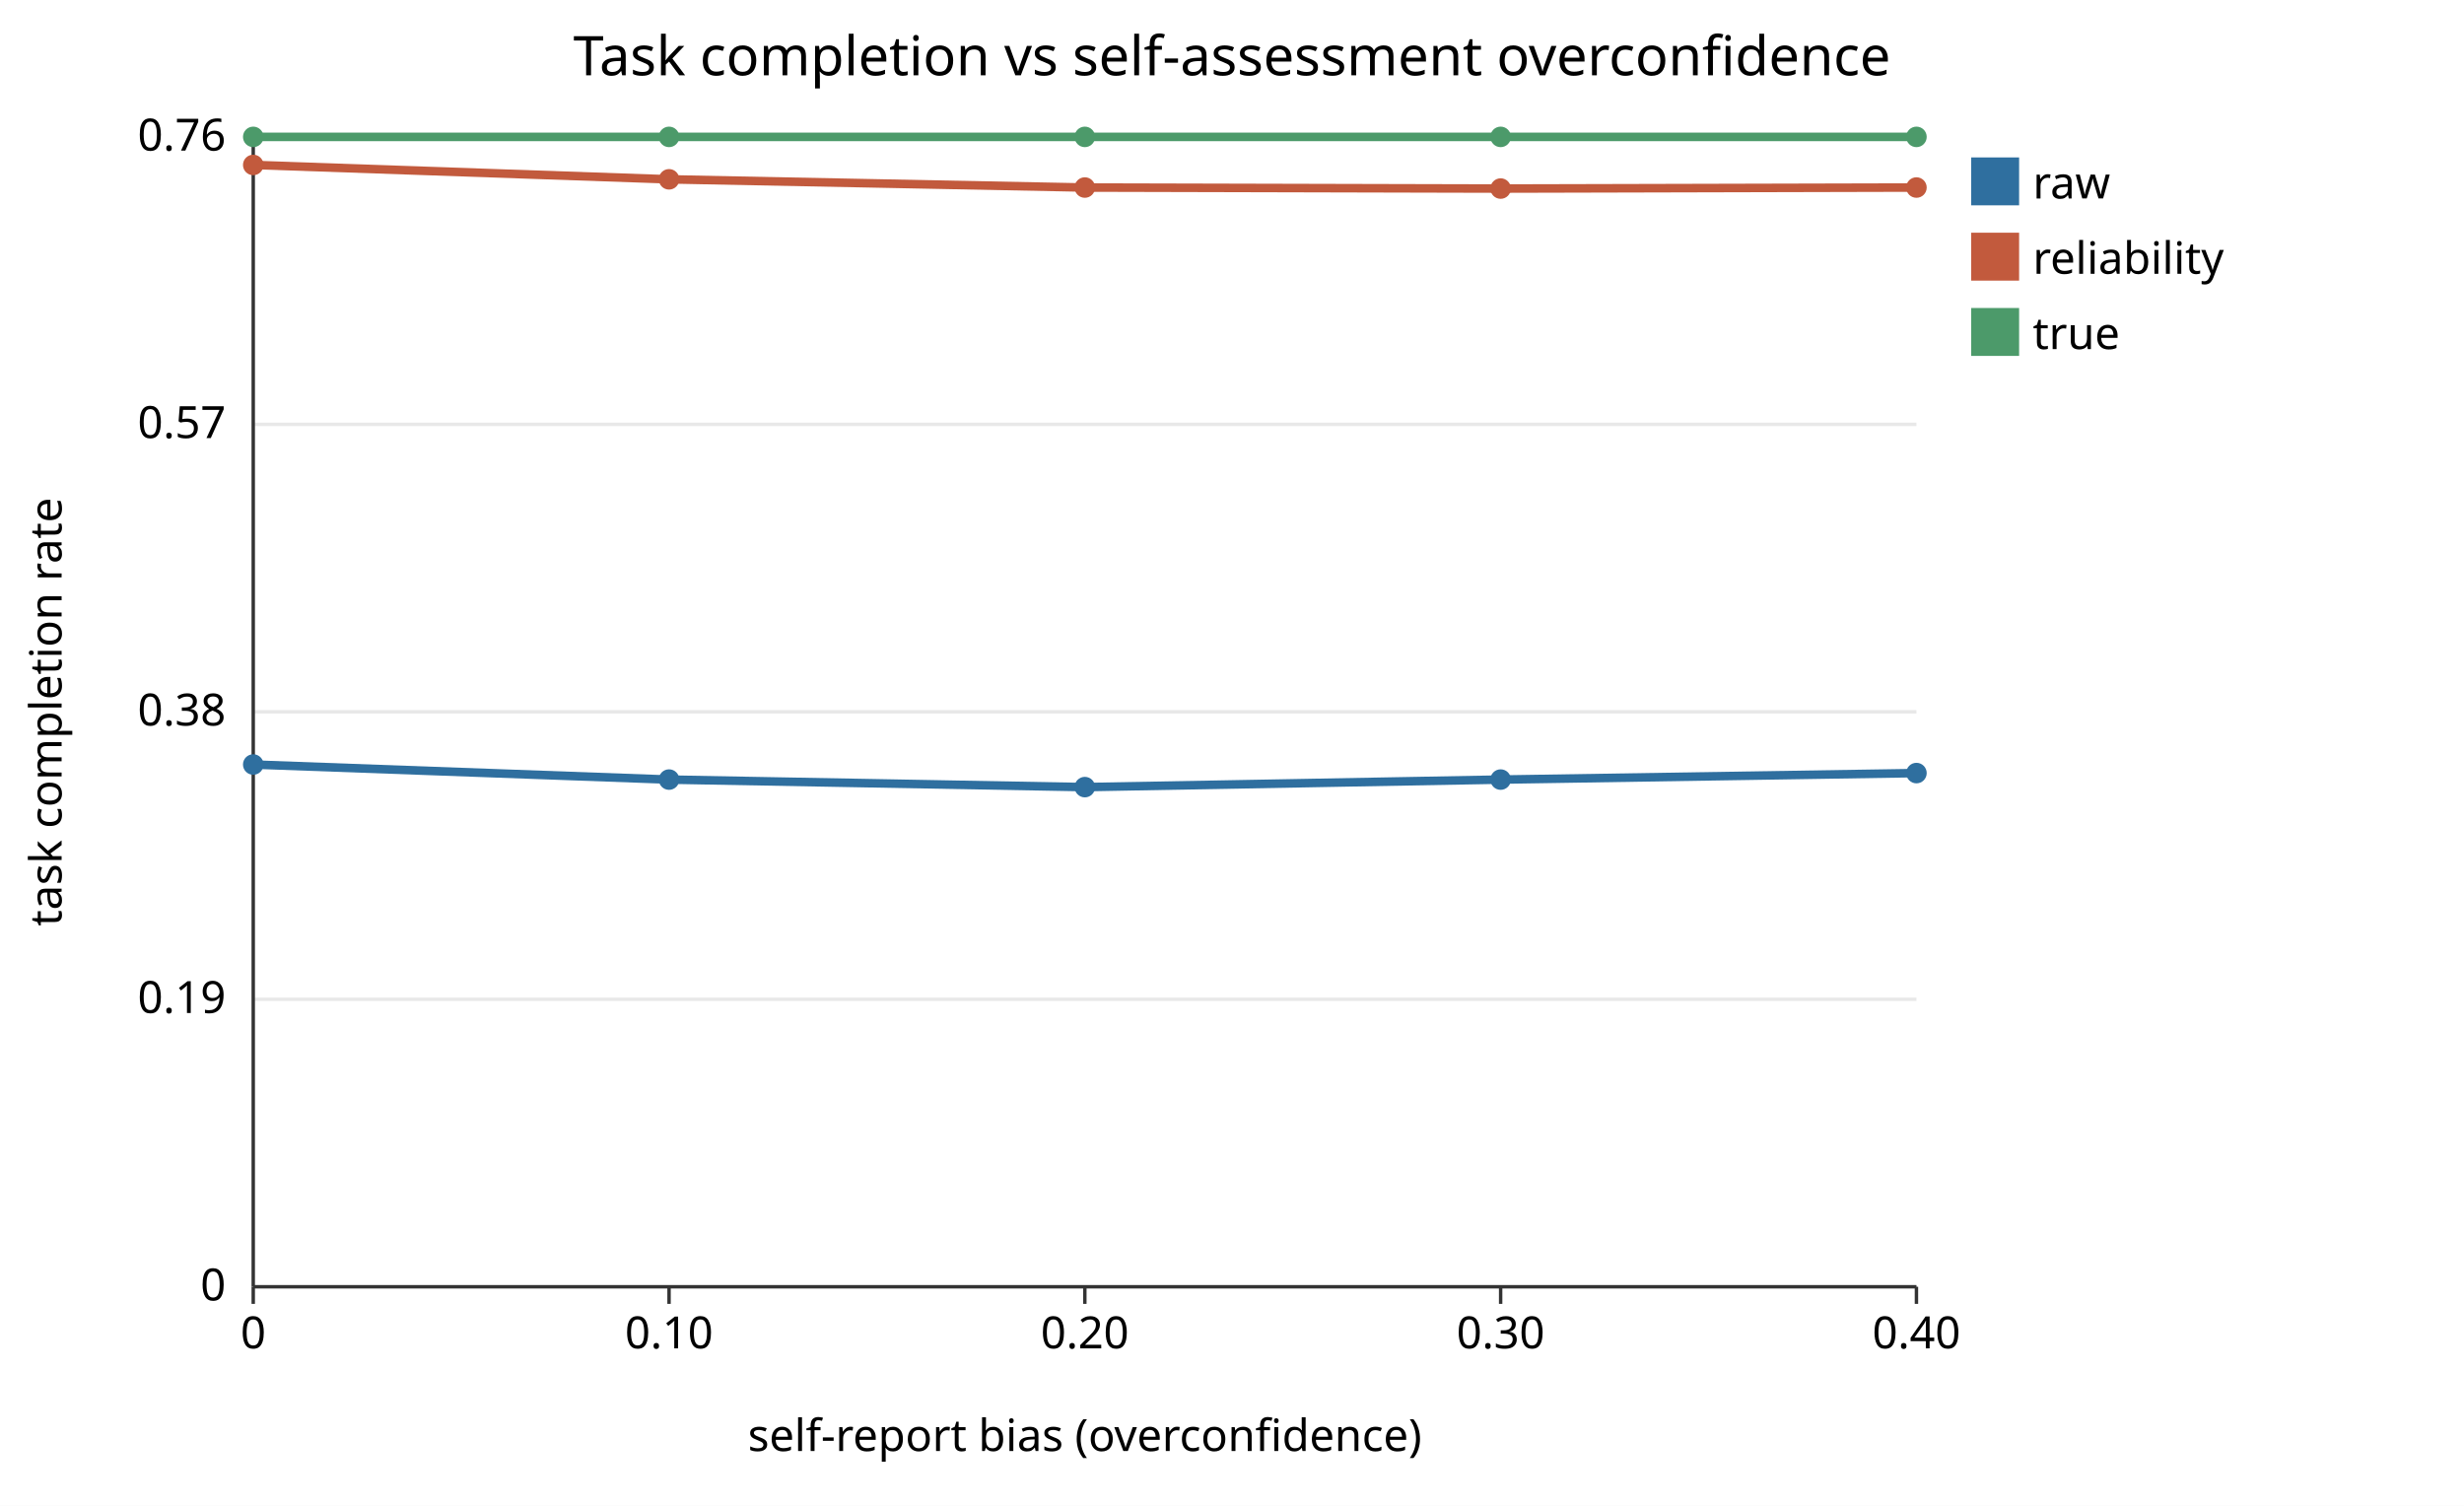
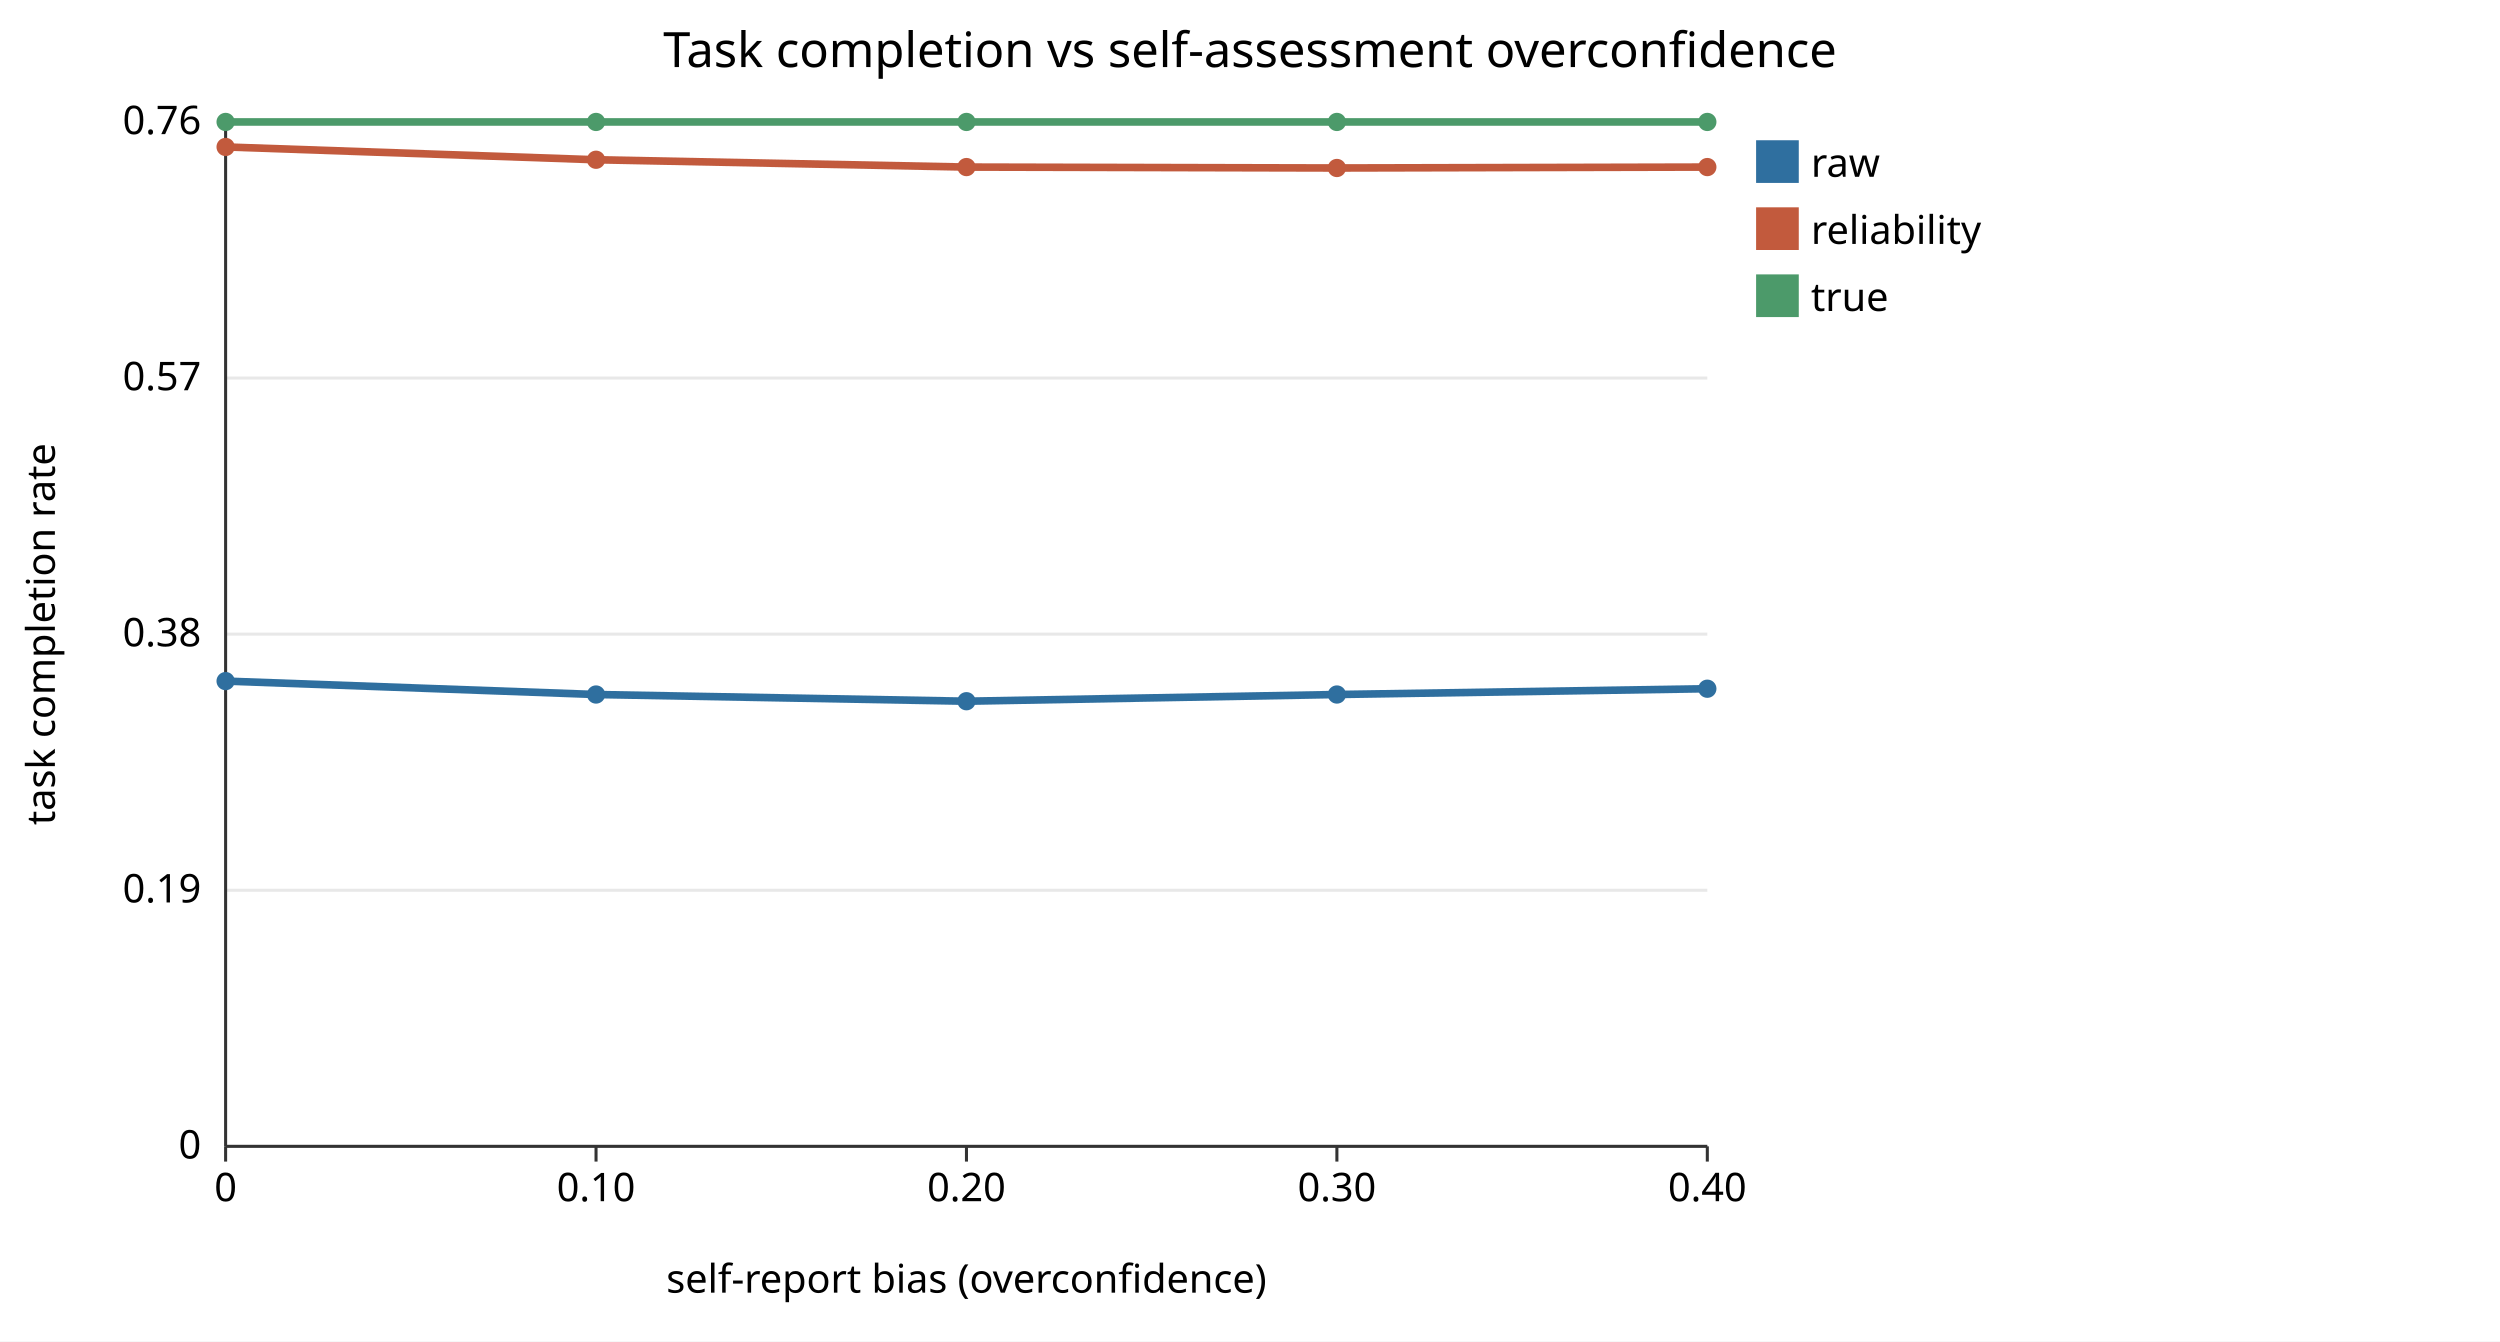
- <svg xmlns="http://www.w3.org/2000/svg" width="720" height="440" viewBox="0 0 720 440" font-family="sans-serif" font-size="13">
-   <rect width="720" height="440" fill="white" />
-   <text x="360" y="22" text-anchor="middle" font-size="16">Task completion vs self-assessment overconfidence</text>
+ <svg xmlns="http://www.w3.org/2000/svg" width="820" height="440" viewBox="0 0 820 440" font-family="sans-serif" font-size="13">
+   <rect width="820" height="440" fill="white" />
+   <text x="410" y="22" text-anchor="middle" font-size="16">Task completion vs self-assessment overconfidence</text>
  <line x1="74" y1="376.0" x2="560" y2="376.0" stroke="#e8e8e8" />
  <text x="66" y="380.0" text-anchor="end">0</text>
  <line x1="74" y1="292.0" x2="560" y2="292.0" stroke="#e8e8e8" />
  <text x="66" y="296.0" text-anchor="end">0.19</text>
  <line x1="74" y1="208.0" x2="560" y2="208.0" stroke="#e8e8e8" />
  <text x="66" y="212.0" text-anchor="end">0.38</text>
  <line x1="74" y1="124.0" x2="560" y2="124.0" stroke="#e8e8e8" />
  <text x="66" y="128.0" text-anchor="end">0.57</text>
  <line x1="74" y1="40.0" x2="560" y2="40.0" stroke="#e8e8e8" />
  <text x="66" y="44.0" text-anchor="end">0.76</text>
  <line x1="74.0" y1="376" x2="74.0" y2="381" stroke="#333" />
  <text x="74.0" y="394" text-anchor="middle">0</text>
  <line x1="195.5" y1="376" x2="195.5" y2="381" stroke="#333" />
  <text x="195.5" y="394" text-anchor="middle">0.10</text>
  <line x1="317.0" y1="376" x2="317.0" y2="381" stroke="#333" />
  <text x="317.0" y="394" text-anchor="middle">0.20</text>
  <line x1="438.5" y1="376" x2="438.5" y2="381" stroke="#333" />
  <text x="438.5" y="394" text-anchor="middle">0.30</text>
  <line x1="560.0" y1="376" x2="560.0" y2="381" stroke="#333" />
  <text x="560.0" y="394" text-anchor="middle">0.40</text>
  <line x1="74" y1="376" x2="560" y2="376" stroke="#333" />
  <line x1="74" y1="376" x2="74" y2="40" stroke="#333" />
  <text x="317" y="424" text-anchor="middle">self-report bias (overconfidence)</text>
  <text x="18" y="208" text-anchor="middle" transform="rotate(-90 18 208)">task completion rate</text>
  <path d="M74.0 223.4 L195.5 227.8 L317.0 230.0 L438.5 227.8 L560.0 225.9" fill="none" stroke="#2f6f9f" stroke-width="2.5" />
  <circle cx="74.0" cy="223.4" r="3" fill="#2f6f9f" />
  <circle cx="195.5" cy="227.8" r="3" fill="#2f6f9f" />
  <circle cx="317.0" cy="230.0" r="3" fill="#2f6f9f" />
  <circle cx="438.5" cy="227.8" r="3" fill="#2f6f9f" />
  <circle cx="560.0" cy="225.9" r="3" fill="#2f6f9f" />
  <rect x="576" y="46" width="14" height="14" fill="#2f6f9f" />
  <text x="594" y="58">raw</text>
  <path d="M74.0 48.2 L195.5 52.4 L317.0 54.8 L438.5 55.1 L560.0 54.8" fill="none" stroke="#c25a3d" stroke-width="2.5" />
  <circle cx="74.0" cy="48.2" r="3" fill="#c25a3d" />
  <circle cx="195.5" cy="52.4" r="3" fill="#c25a3d" />
  <circle cx="317.0" cy="54.8" r="3" fill="#c25a3d" />
  <circle cx="438.5" cy="55.1" r="3" fill="#c25a3d" />
  <circle cx="560.0" cy="54.8" r="3" fill="#c25a3d" />
  <rect x="576" y="68" width="14" height="14" fill="#c25a3d" />
  <text x="594" y="80">reliability</text>
  <path d="M74.0 40.0 L195.5 40.0 L317.0 40.0 L438.5 40.0 L560.0 40.0" fill="none" stroke="#4c9a6a" stroke-width="2.5" />
  <circle cx="74.0" cy="40.0" r="3" fill="#4c9a6a" />
  <circle cx="195.5" cy="40.0" r="3" fill="#4c9a6a" />
  <circle cx="317.0" cy="40.0" r="3" fill="#4c9a6a" />
  <circle cx="438.5" cy="40.0" r="3" fill="#4c9a6a" />
  <circle cx="560.0" cy="40.0" r="3" fill="#4c9a6a" />
  <rect x="576" y="90" width="14" height="14" fill="#4c9a6a" />
  <text x="594" y="102">true</text>
</svg>
